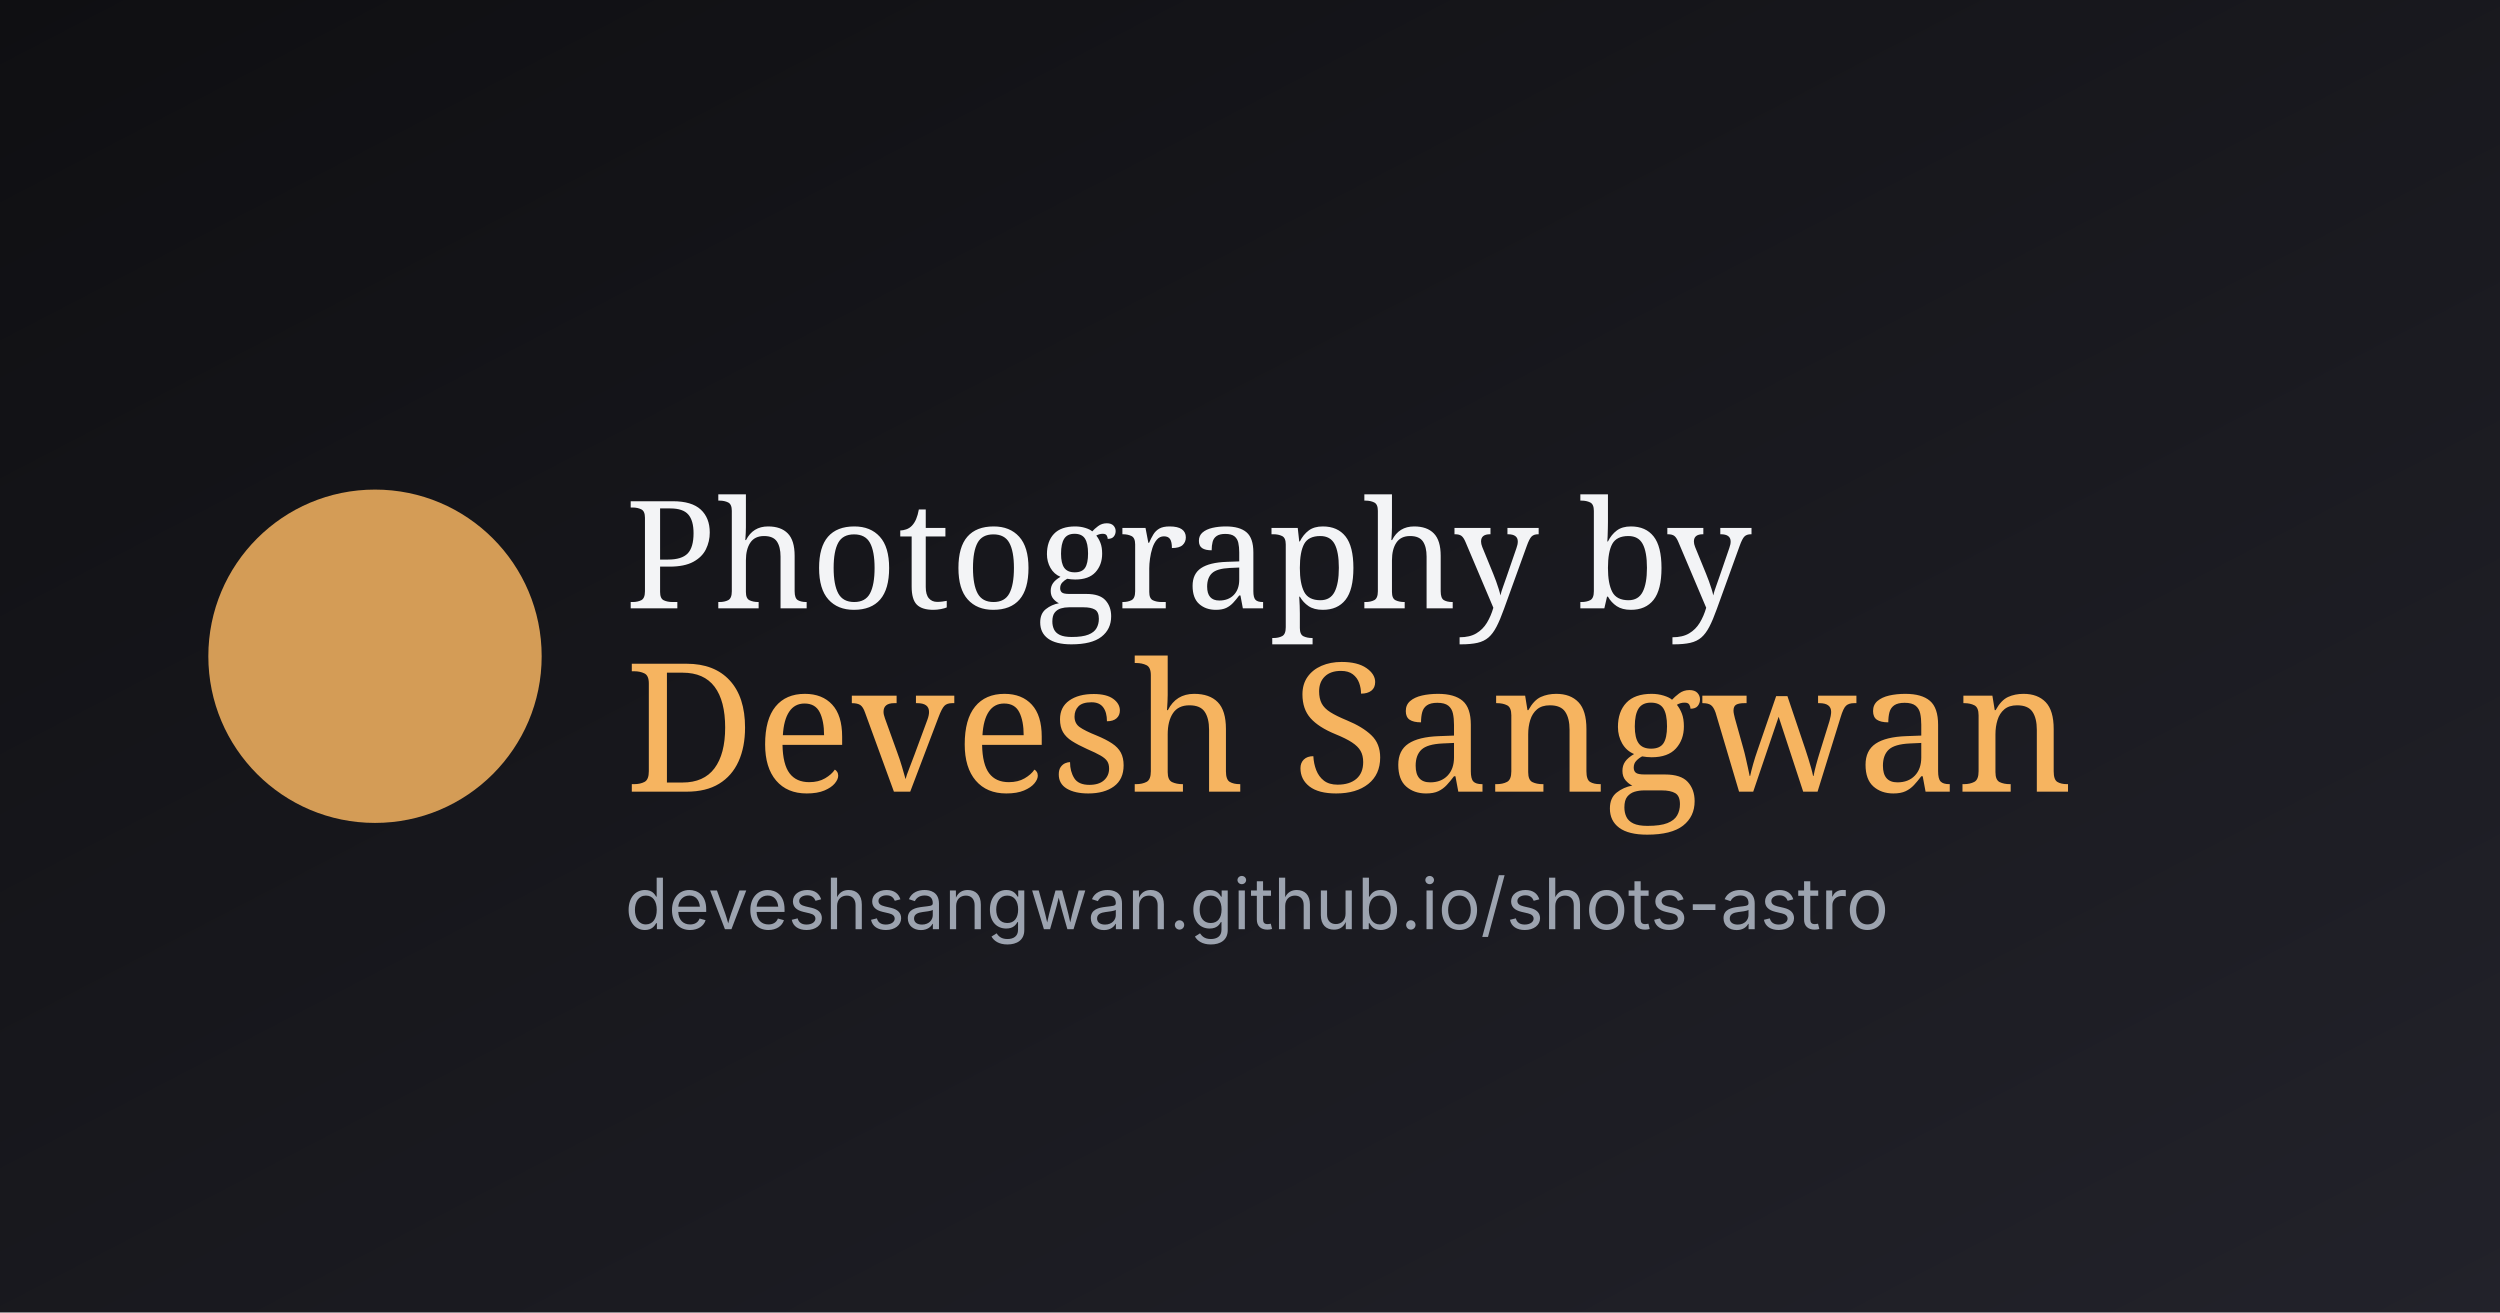
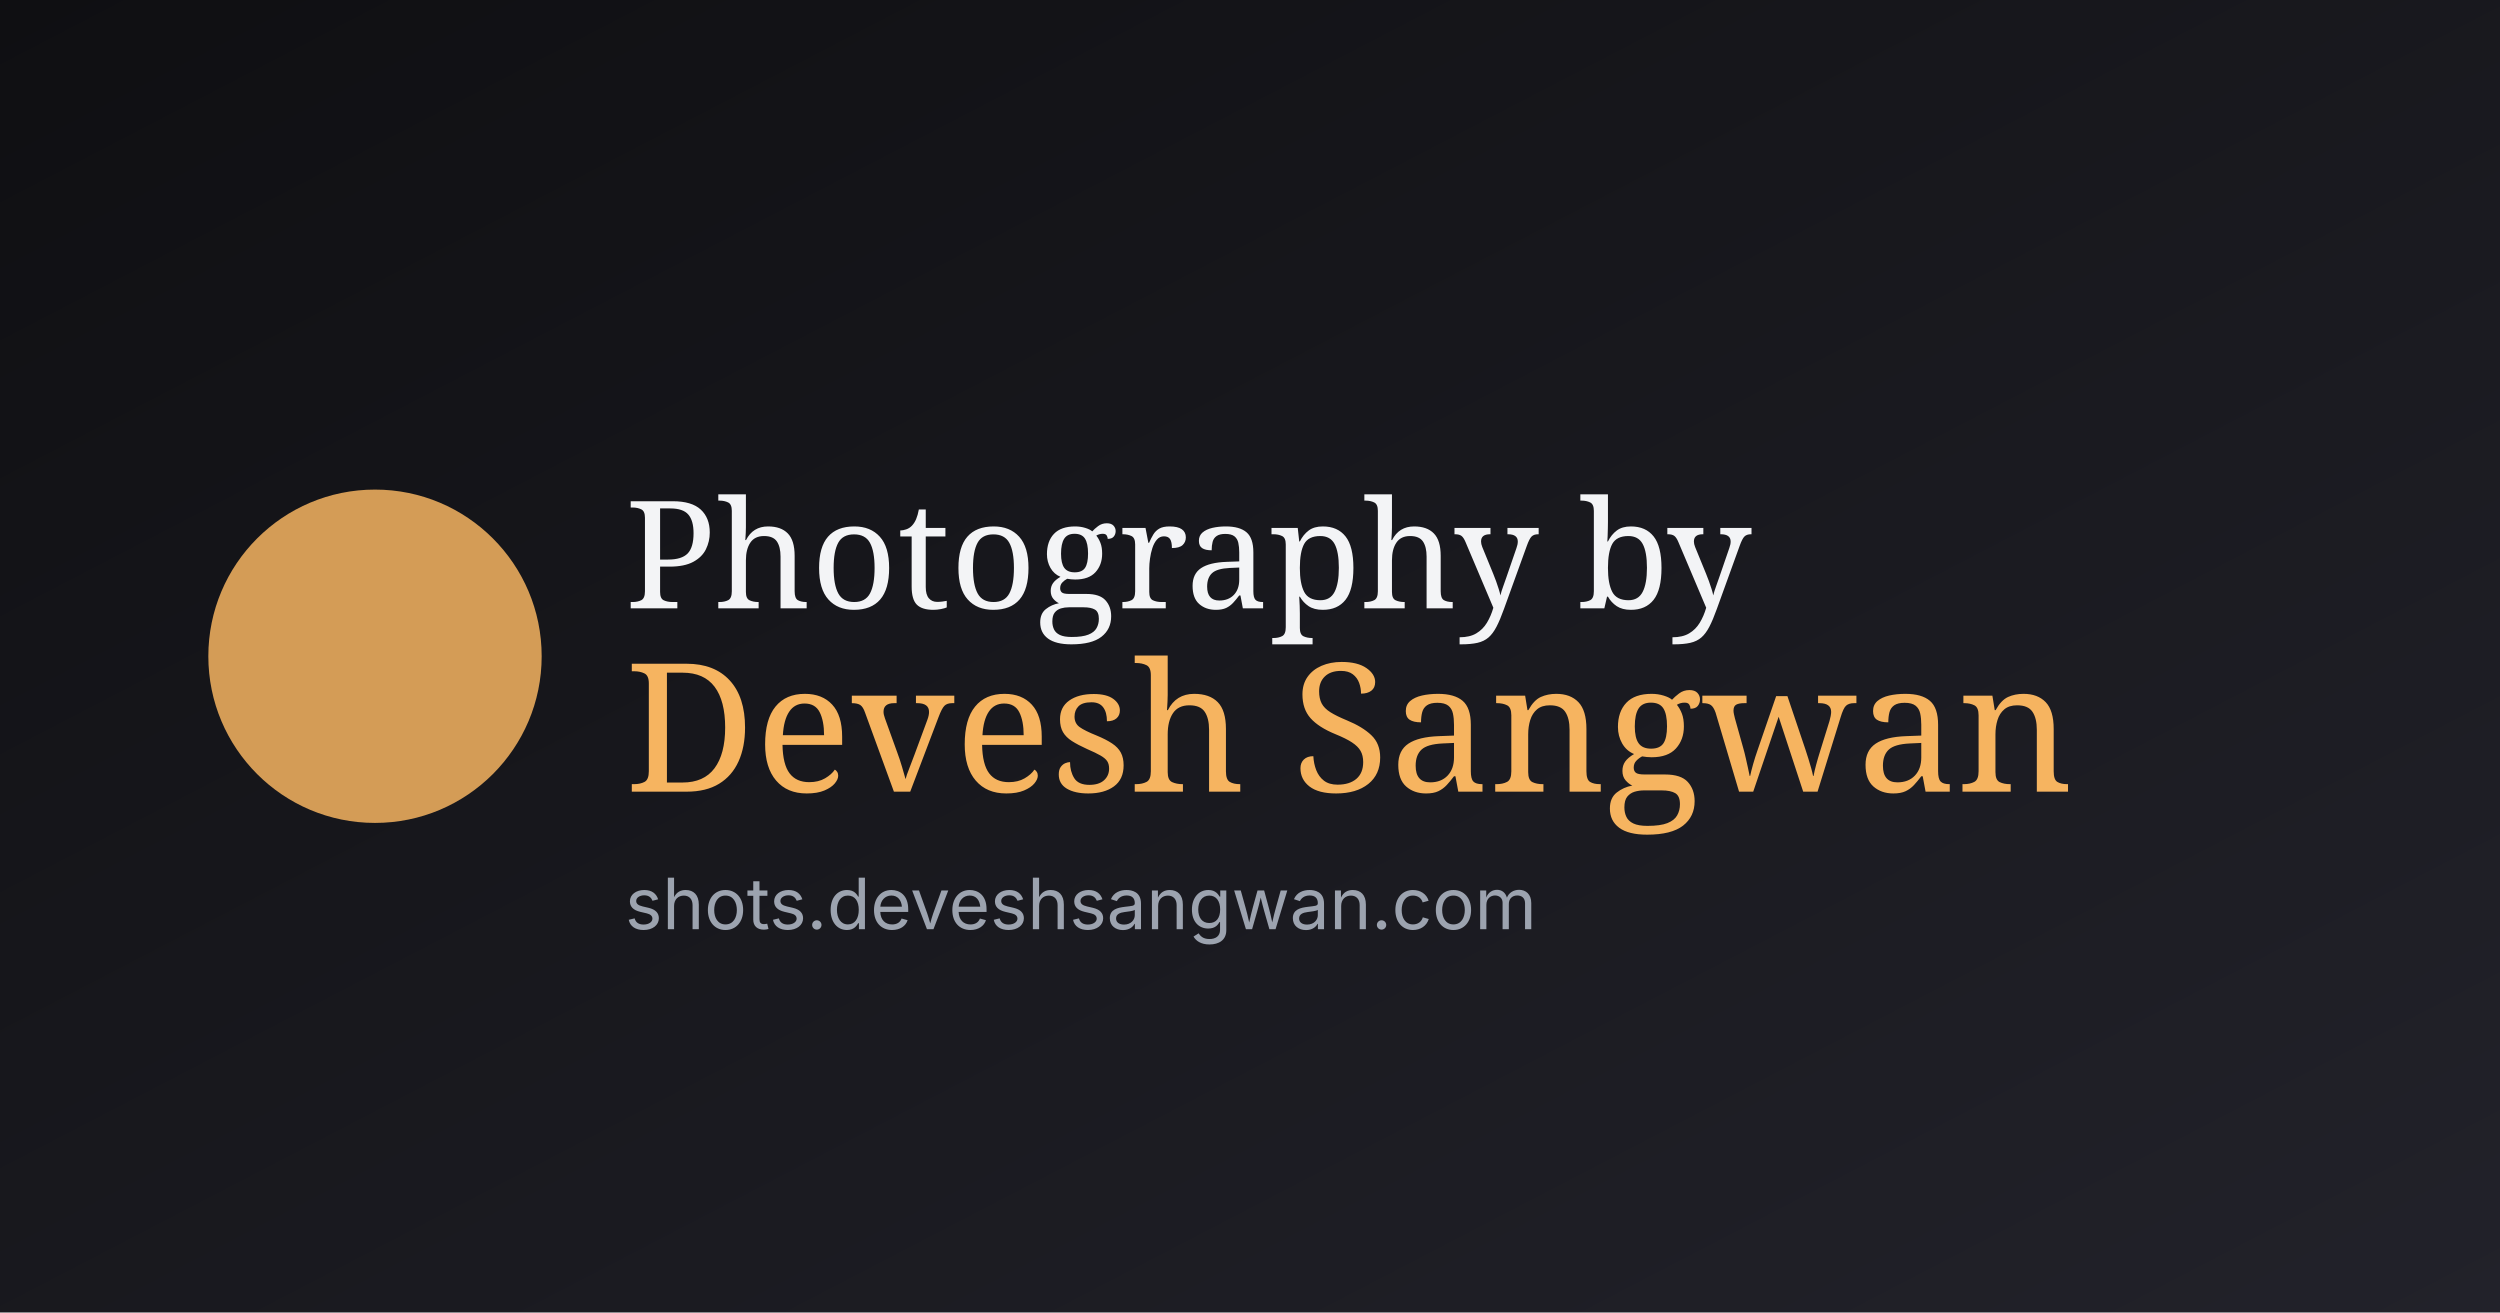
<svg xmlns="http://www.w3.org/2000/svg" viewBox="0 0 1200 630">
  <defs>
    <linearGradient id="bg" x1="0%" y1="0%" x2="100%" y2="100%">
      <stop offset="0%" stop-color="#0f0f12" />
      <stop offset="100%" stop-color="#22222a" />
    </linearGradient>
  </defs>
  <rect width="1200" height="630" fill="url(#bg)" />
  <circle cx="180" cy="315" r="80" fill="#f6b460" opacity="0.85" />
  <text x="300" y="292" fill="#f3f4f6" font-size="72" font-family="Georgia,serif">
    Photography by
  </text>
  <text x="300" y="380" fill="#f6b460" font-size="86" font-family="Georgia,serif">
    Devesh Sangwan
  </text>
  <text x="300" y="446" fill="#9ca3af" font-size="34" font-family="Inter,Arial,sans-serif">
-     deveshsangwan.github.io/shots-astro
+     shots.deveshsangwan.com
  </text>
</svg>
